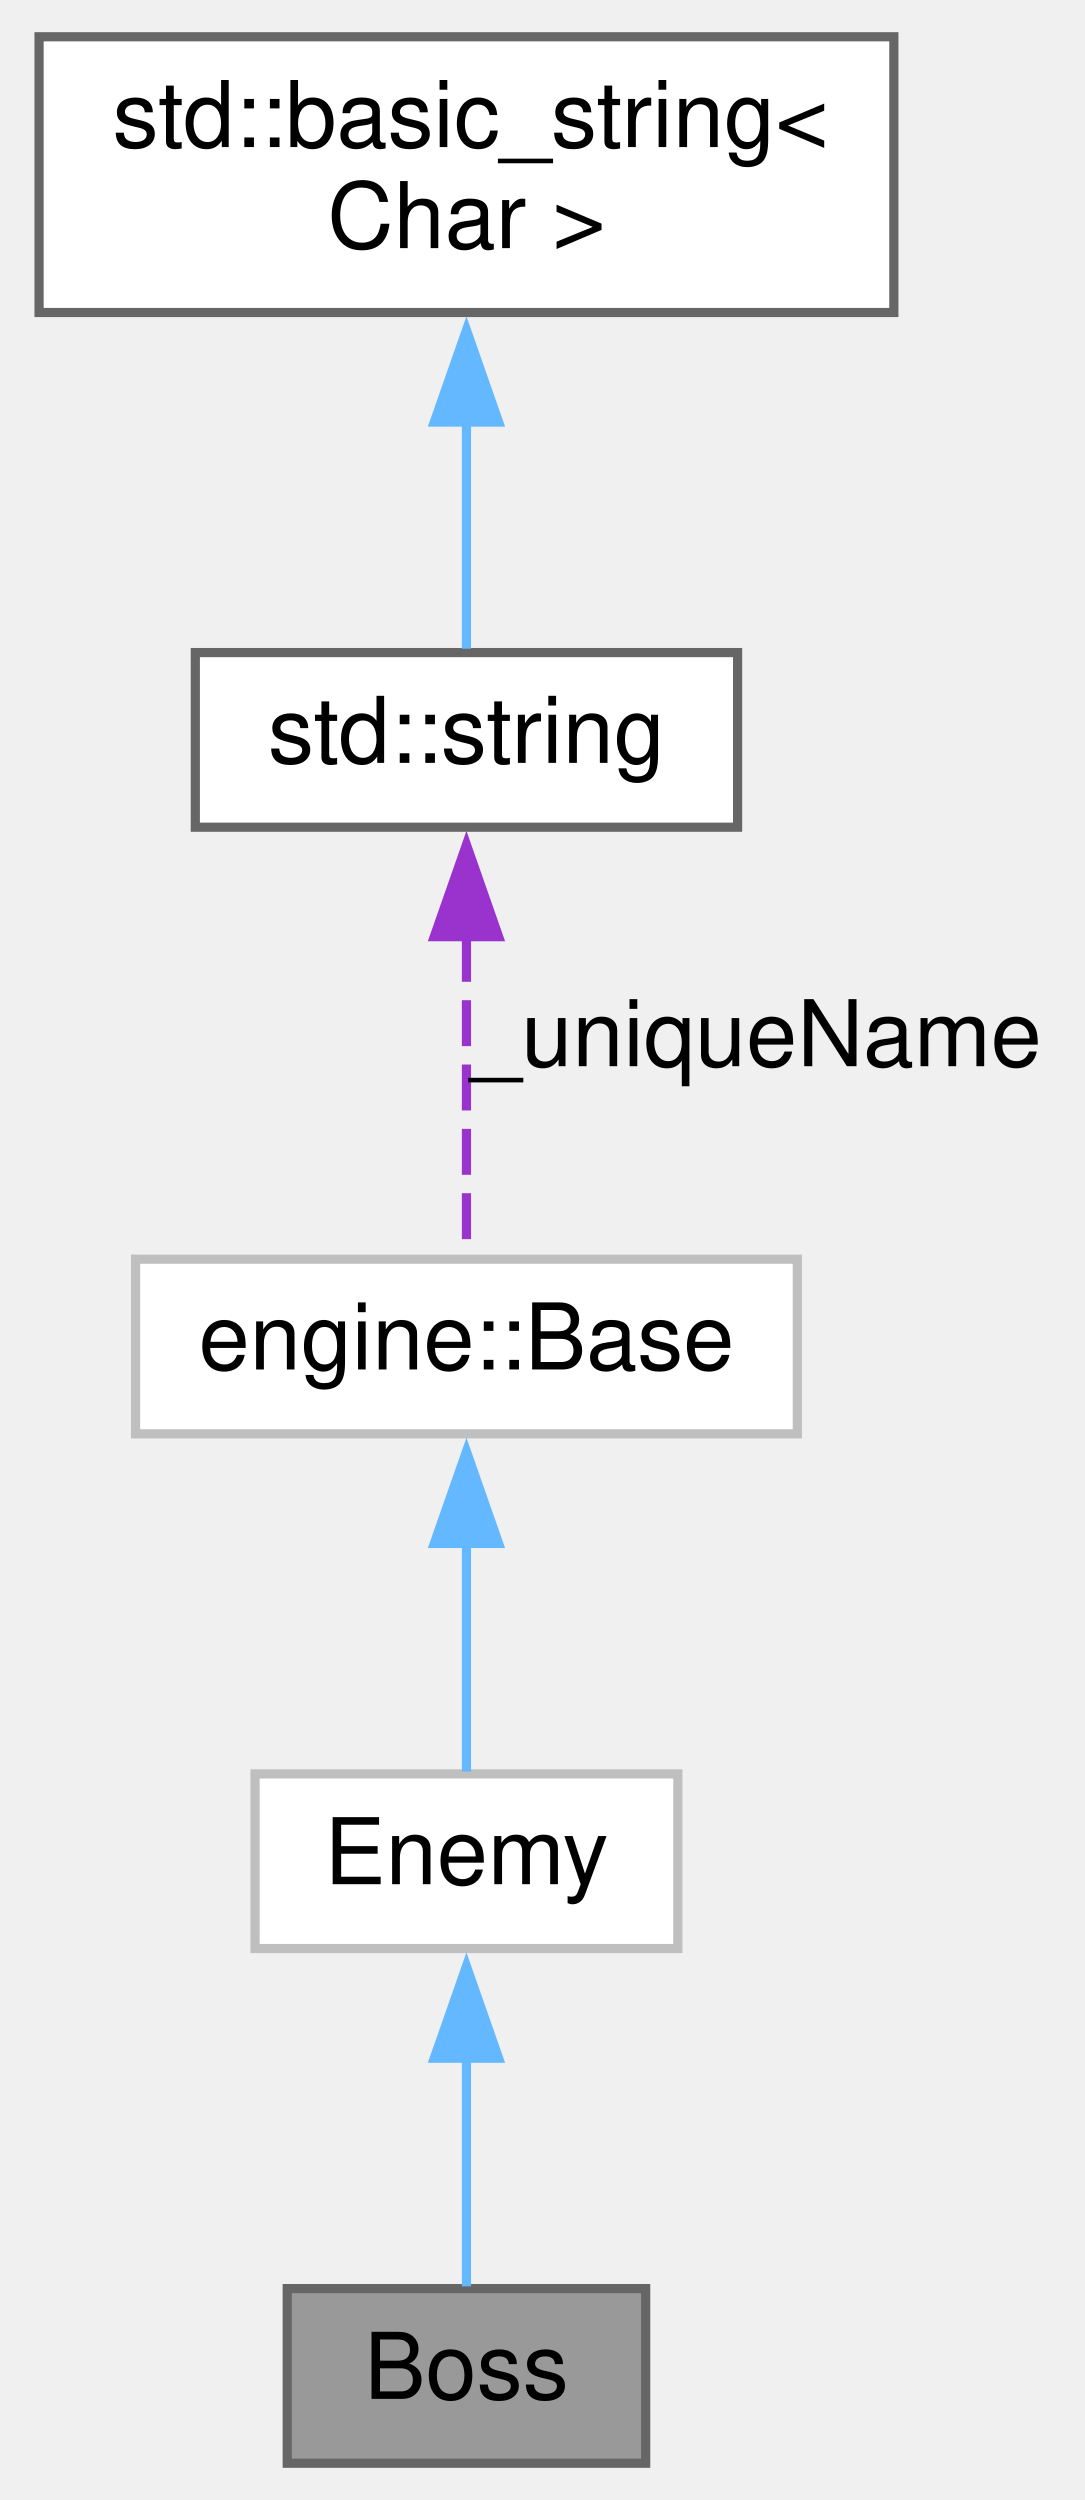
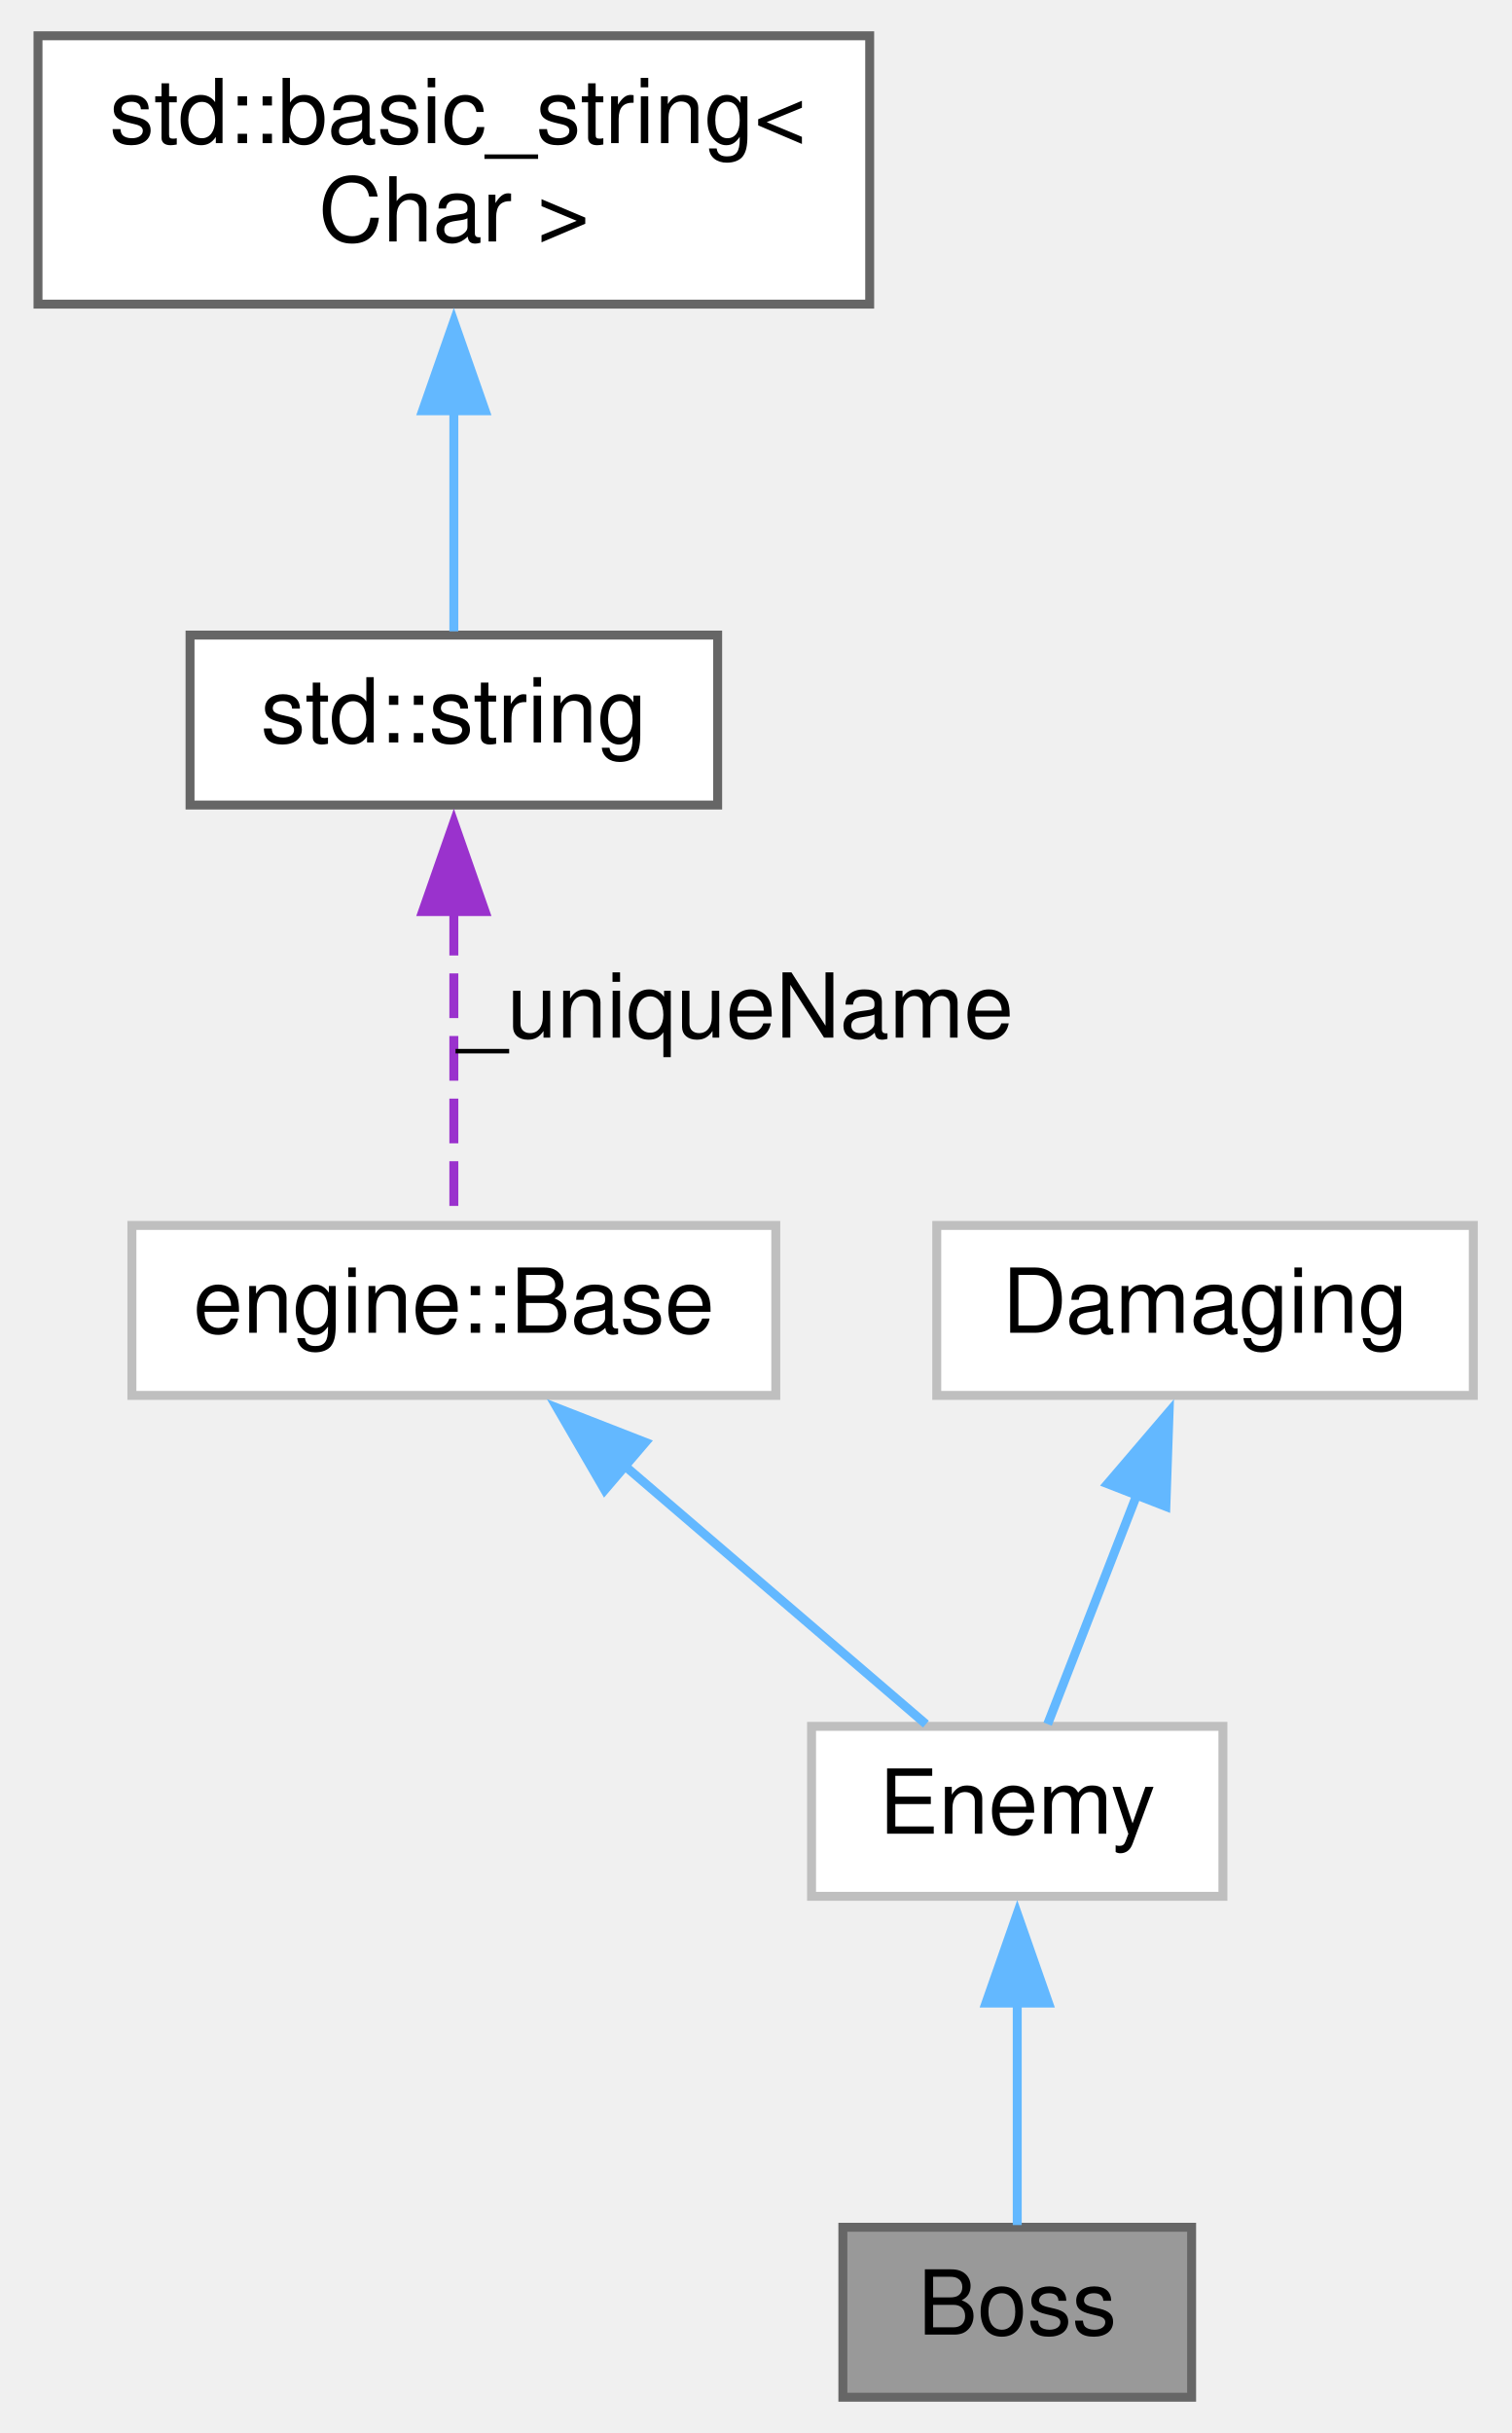
- <svg xmlns="http://www.w3.org/2000/svg" xmlns:xlink="http://www.w3.org/1999/xlink" width="118pt" height="272pt" viewBox="0.00 0.00 117.50 272.00">
+ <svg xmlns="http://www.w3.org/2000/svg" xmlns:xlink="http://www.w3.org/1999/xlink" width="169pt" height="272pt" viewBox="0.00 0.00 168.50 272.00">
  <g id="graph0" class="graph" transform="scale(1 1) rotate(0) translate(4 268)">
    <g id="node1" class="node">
      <g id="a_node1">
        <a xlink:title=" ">
-           <polygon fill="#999999" stroke="#666666" points="66,-19 27,-19 27,0 66,0 66,-19" />
-           <text text-anchor="middle" x="46.5" y="-7" font-family="Helvetica,sans-Serif" font-size="10.00">Boss</text>
+           <polygon fill="#999999" stroke="#666666" points="129,-19 90,-19 90,0 129,0 129,-19" />
+           <text text-anchor="middle" x="109.5" y="-7" font-family="Helvetica,sans-Serif" font-size="10.00">Boss</text>
        </a>
      </g>
    </g>
    <g id="node2" class="node">
      <g id="a_node2">
        <a xlink:href="class_enemy.html" target="_top" xlink:title=" ">
-           <polygon fill="white" stroke="#bfbfbf" points="69.5,-75 23.5,-75 23.5,-56 69.5,-56 69.5,-75" />
-           <text text-anchor="middle" x="46.5" y="-63" font-family="Helvetica,sans-Serif" font-size="10.00">Enemy</text>
+           <polygon fill="white" stroke="#bfbfbf" points="132.5,-75 86.5,-75 86.5,-56 132.5,-56 132.5,-75" />
+           <text text-anchor="middle" x="109.5" y="-63" font-family="Helvetica,sans-Serif" font-size="10.00">Enemy</text>
        </a>
      </g>
    </g>
    <g id="edge1" class="edge">
-       <path fill="none" stroke="#63b8ff" d="M46.5,-44.11C46.5,-35.52 46.5,-25.97 46.5,-19.25" />
-       <polygon fill="#63b8ff" stroke="#63b8ff" points="43,-44.07 46.5,-54.07 50,-44.07 43,-44.07" />
+       <path fill="none" stroke="#63b8ff" d="M109.5,-44.11C109.5,-35.52 109.5,-25.97 109.5,-19.25" />
+       <polygon fill="#63b8ff" stroke="#63b8ff" points="106,-44.07 109.5,-54.07 113,-44.07 106,-44.07" />
    </g>
    <g id="node3" class="node">
      <g id="a_node3">
        <a xlink:href="classengine_1_1_base.html" target="_top" xlink:title=" ">
          <polygon fill="white" stroke="#bfbfbf" points="82.5,-131 10.5,-131 10.5,-112 82.5,-112 82.5,-131" />
          <text text-anchor="middle" x="46.5" y="-119" font-family="Helvetica,sans-Serif" font-size="10.00">engine::Base</text>
        </a>
      </g>
    </g>
    <g id="edge2" class="edge">
-       <path fill="none" stroke="#63b8ff" d="M46.5,-100.11C46.5,-91.52 46.5,-81.97 46.5,-75.25" />
-       <polygon fill="#63b8ff" stroke="#63b8ff" points="43,-100.07 46.5,-110.07 50,-100.07 43,-100.07" />
+       <path fill="none" stroke="#63b8ff" d="M65.5,-104.22C76.6,-94.7 90.18,-83.06 99.29,-75.25" />
+       <polygon fill="#63b8ff" stroke="#63b8ff" points="63.37,-101.43 58.05,-110.6 67.92,-106.75 63.37,-101.43" />
    </g>
    <g id="node4" class="node">
      <g id="a_node4">
        <a xlink:title=" ">
          <polygon fill="white" stroke="#666666" points="76,-197 17,-197 17,-178 76,-178 76,-197" />
          <text text-anchor="middle" x="46.5" y="-185" font-family="Helvetica,sans-Serif" font-size="10.00">std::string</text>
        </a>
      </g>
    </g>
    <g id="edge3" class="edge">
      <path fill="none" stroke="#9a32cd" stroke-dasharray="5,2" d="M46.5,-166.18C46.5,-154.44 46.5,-140.27 46.5,-131.32" />
      <polygon fill="#9a32cd" stroke="#9a32cd" points="43,-166.09 46.5,-176.09 50,-166.09 43,-166.09" />
      <text text-anchor="middle" x="78" y="-152" font-family="Helvetica,sans-Serif" font-size="10.00"> _uniqueName</text>
    </g>
    <g id="node5" class="node">
      <g id="a_node5">
        <a xlink:title=" ">
          <polygon fill="white" stroke="#666666" points="93,-264 0,-264 0,-234 93,-234 93,-264" />
          <text text-anchor="start" x="8" y="-252" font-family="Helvetica,sans-Serif" font-size="10.00">std::basic_string&lt;</text>
          <text text-anchor="middle" x="46.5" y="-241" font-family="Helvetica,sans-Serif" font-size="10.00"> Char &gt;</text>
        </a>
      </g>
    </g>
    <g id="edge4" class="edge">
      <path fill="none" stroke="#63b8ff" d="M46.5,-222.13C46.5,-213.29 46.5,-203.99 46.5,-197.42" />
      <polygon fill="#63b8ff" stroke="#63b8ff" points="43,-222.08 46.5,-232.08 50,-222.08 43,-222.08" />
    </g>
+     <g id="node6" class="node">
+       <g id="a_node6">
+         <a xlink:href="class_damaging.html" target="_top" xlink:title=" ">
+           <polygon fill="white" stroke="#bfbfbf" points="160.5,-131 100.5,-131 100.5,-112 160.5,-112 160.5,-131" />
+           <text text-anchor="middle" x="130.5" y="-119" font-family="Helvetica,sans-Serif" font-size="10.00">Damaging</text>
+         </a>
+       </g>
+     </g>
+     <g id="edge5" class="edge">
+       <path fill="none" stroke="#63b8ff" d="M122.92,-101.01C119.49,-92.19 115.61,-82.2 112.9,-75.25" />
+       <polygon fill="#63b8ff" stroke="#63b8ff" points="119.6,-102.12 126.48,-110.17 126.12,-99.58 119.6,-102.12" />
+     </g>
  </g>
</svg>
